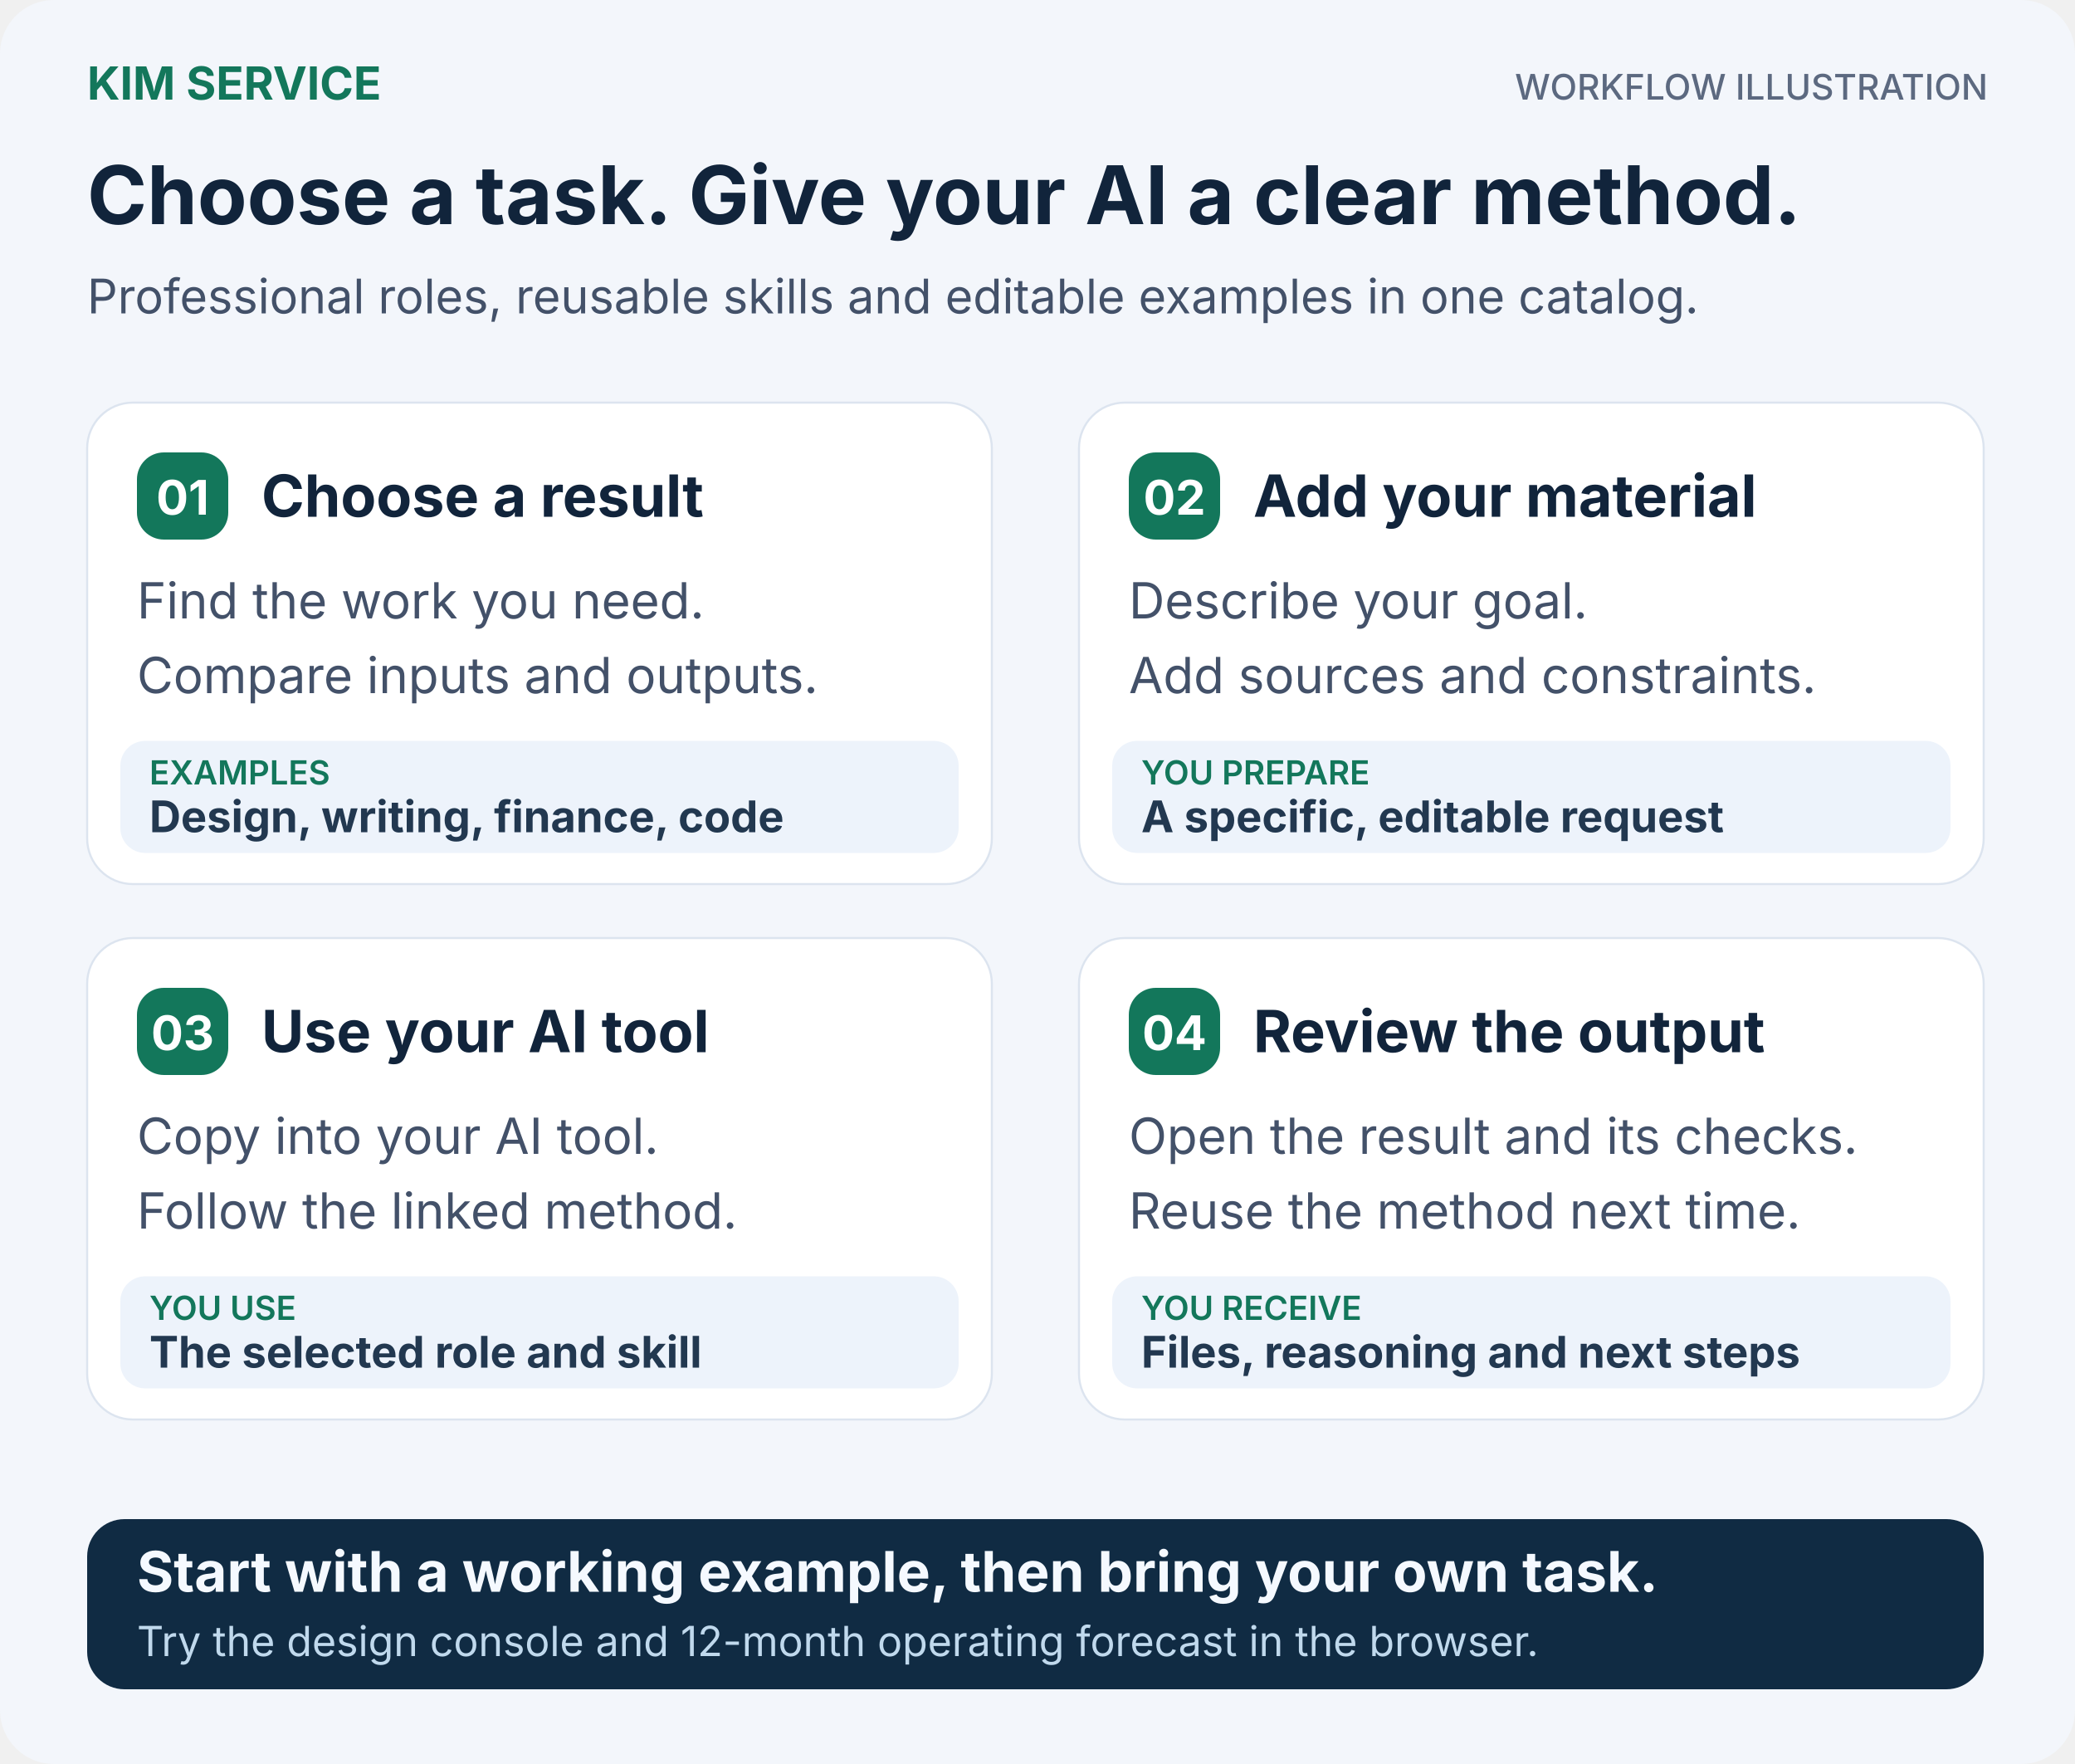
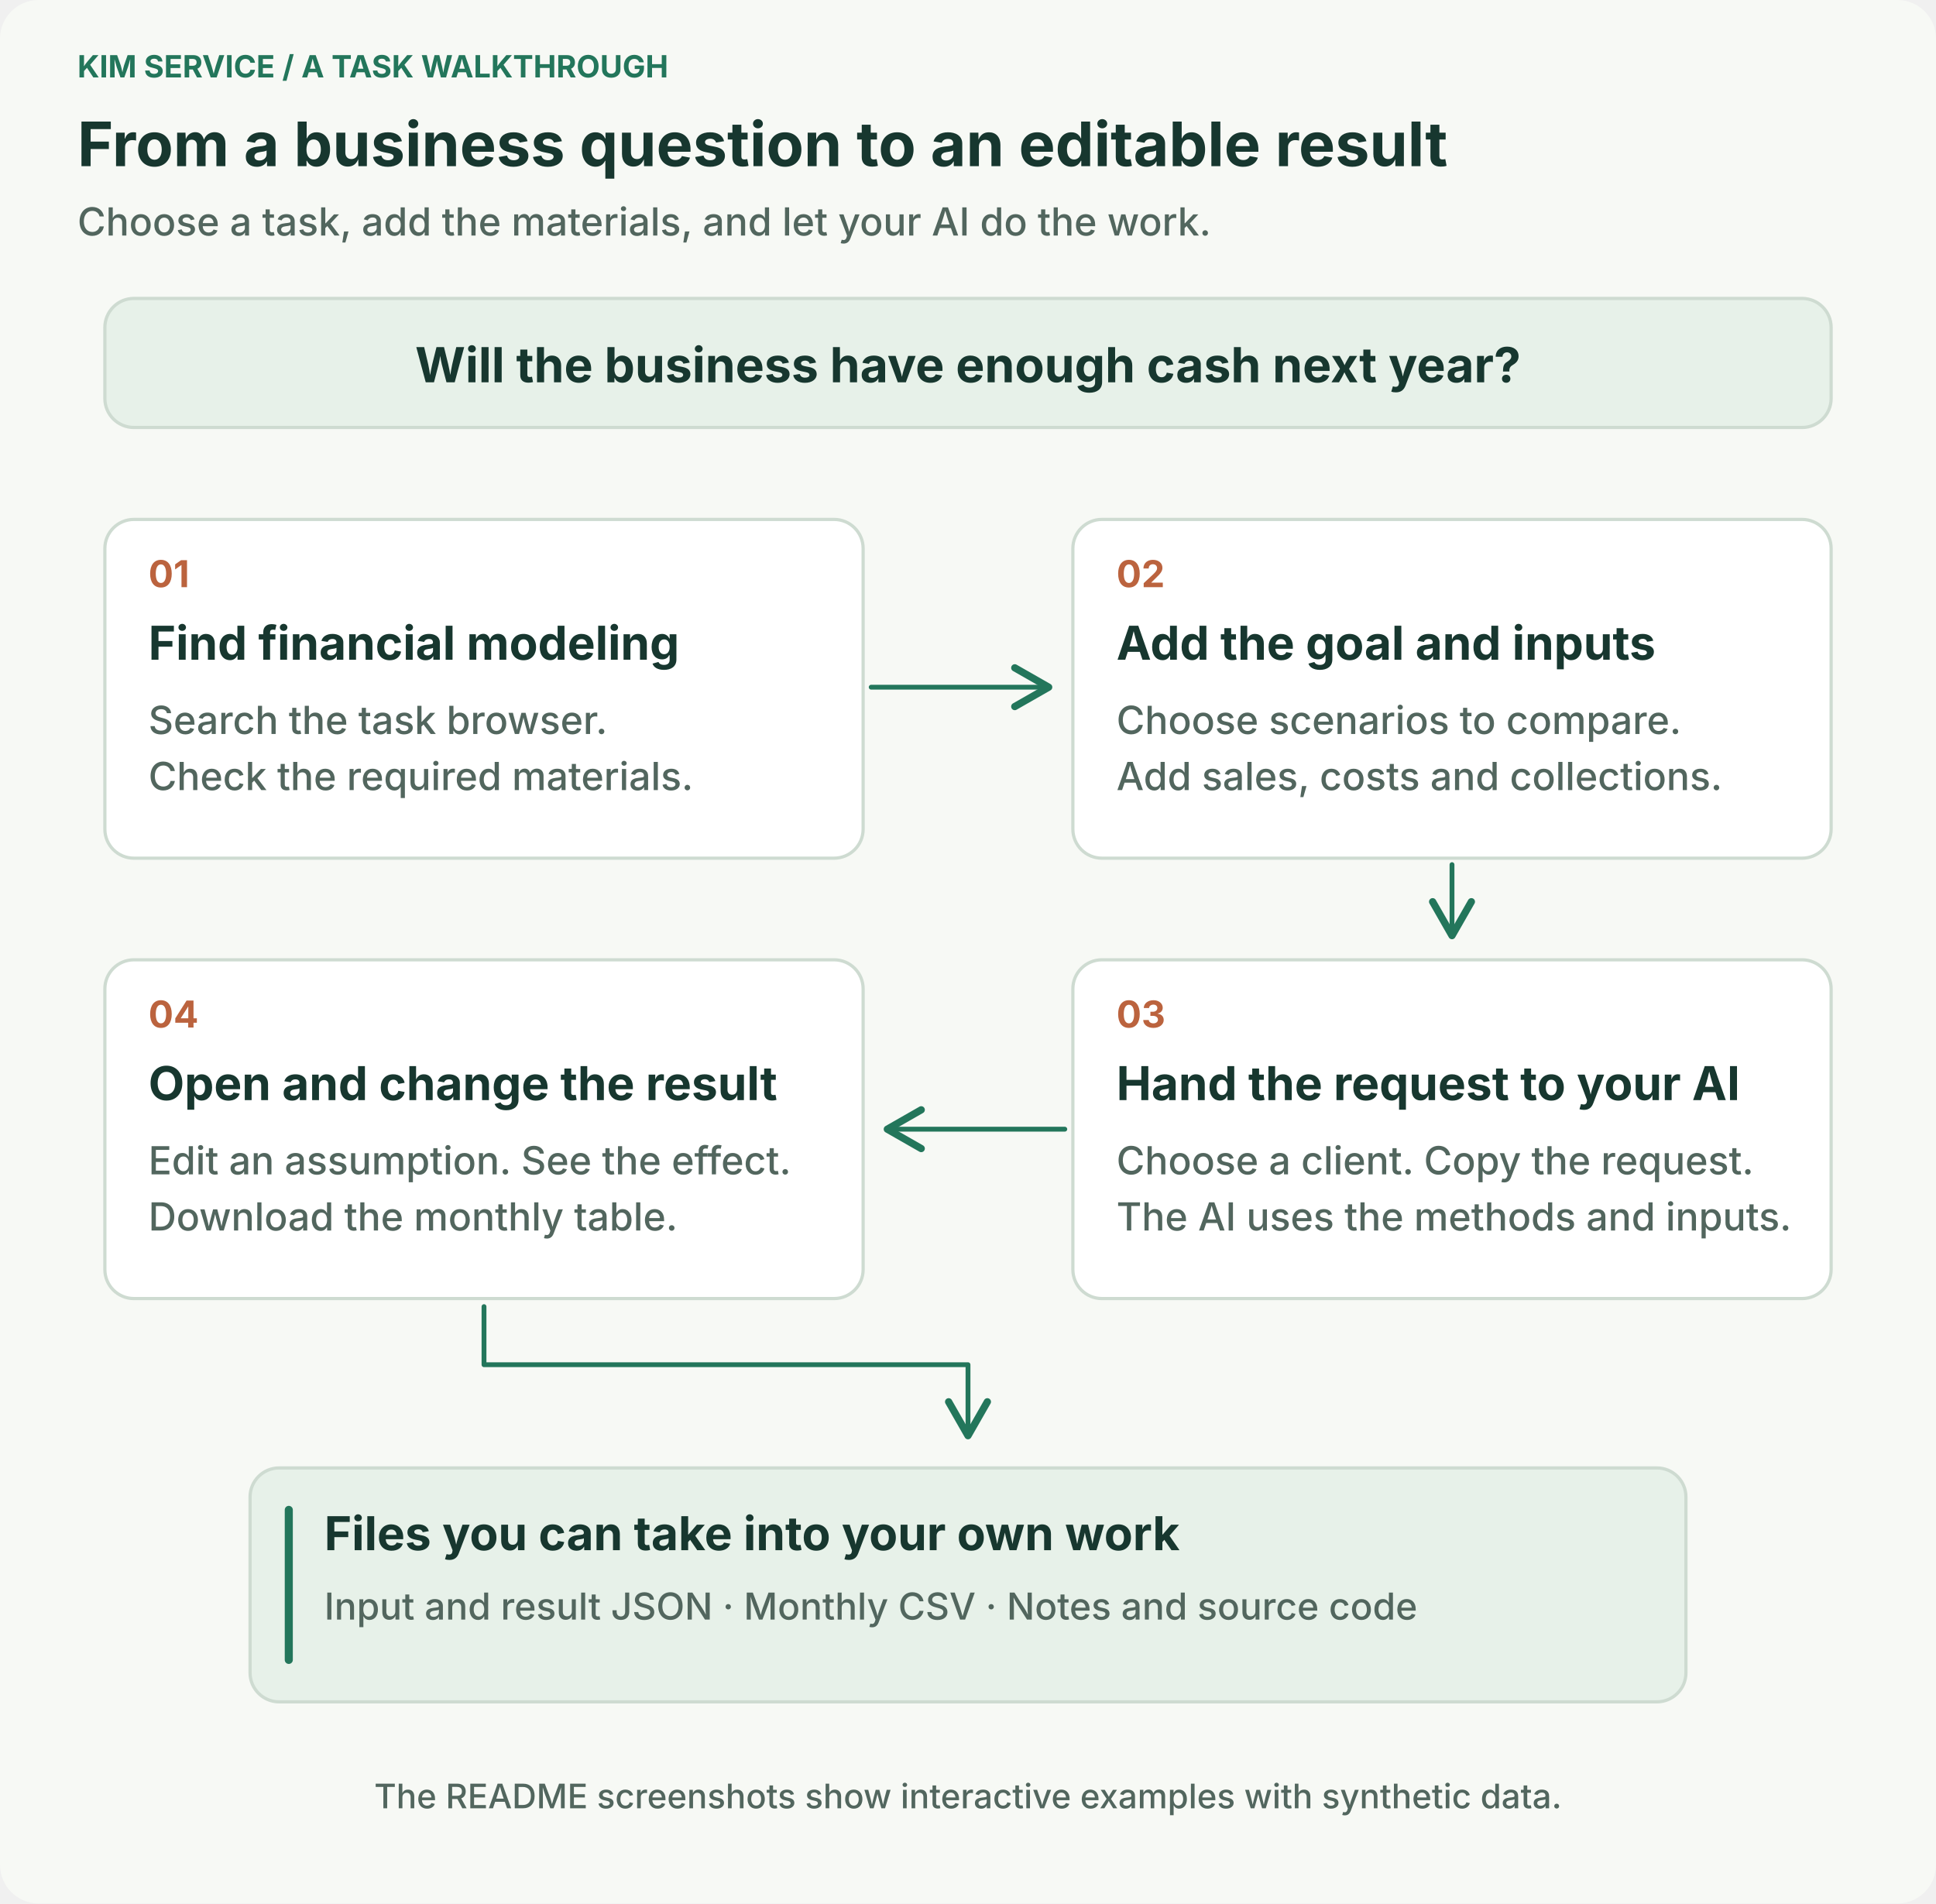
- <svg xmlns="http://www.w3.org/2000/svg" width="1000" height="850" viewBox="0 0 1000 850" lang="en" xml:lang="en" role="img" aria-labelledby="title desc">
-   <style>text{font-family:Inter, Arial,sans-serif} path{stroke-linecap:round;stroke-linejoin:round}</style>
-   <rect x="0" y="0" width="1000" height="850" rx="26" fill="#f3f6fb" stroke="none" />
-   <text x="42" y="48" font-size="22" font-weight="750" fill="#13775b">KIM SERVICE</text>
-   <text x="958" text-anchor="end" y="48" font-size="17" font-weight="500" fill="#5c6980">WORKFLOW ILLUSTRATION</text>
-   <text x="42" y="108" font-size="39" font-weight="750" fill="#11243b">Choose a task. Give your AI a clear method.</text>
-   <text x="42" y="151" font-size="23" font-weight="400" fill="#435169">Professional roles, reusable skills and editable examples in one catalog.</text>
-   <rect x="42" y="194" width="436" height="232" rx="22" fill="#ffffff" stroke="#dce4ef" />
-   <rect x="66" y="218" width="44" height="42" rx="13" fill="#13775b" stroke="none" />
-   <text x="88" text-anchor="middle" y="248" font-size="23" font-weight="750" fill="#fff">01</text>
-   <text x="126" y="249" font-size="28" font-weight="700" fill="#11243b">Choose a result</text>
-   <text x="66" y="298" font-size="24" font-weight="400" fill="#435169">Find the work you need.</text>
-   <text x="66" y="334" font-size="24" font-weight="400" fill="#435169">Compare inputs and outputs.</text>
-   <rect x="58" y="357" width="404" height="54" rx="12" fill="#edf3fb" stroke="none" />
-   <text x="72" y="378" font-size="16" font-weight="600" fill="#13775b">EXAMPLES</text>
-   <text x="72" y="401" font-size="21" font-weight="650" fill="#223850">Design, writing, finance, code</text>
-   <rect x="520" y="194" width="436" height="232" rx="22" fill="#ffffff" stroke="#dce4ef" />
-   <rect x="544" y="218" width="44" height="42" rx="13" fill="#13775b" stroke="none" />
-   <text x="566" text-anchor="middle" y="248" font-size="23" font-weight="750" fill="#fff">02</text>
-   <text x="604" y="249" font-size="28" font-weight="700" fill="#11243b">Add your material</text>
-   <text x="544" y="298" font-size="24" font-weight="400" fill="#435169">Describe your goal.</text>
-   <text x="544" y="334" font-size="24" font-weight="400" fill="#435169">Add sources and constraints.</text>
-   <rect x="536" y="357" width="404" height="54" rx="12" fill="#edf3fb" stroke="none" />
-   <text x="550" y="378" font-size="16" font-weight="600" fill="#13775b">YOU PREPARE</text>
-   <text x="550" y="401" font-size="21" font-weight="650" fill="#223850">A specific, editable request</text>
-   <rect x="42" y="452" width="436" height="232" rx="22" fill="#ffffff" stroke="#dce4ef" />
-   <rect x="66" y="476" width="44" height="42" rx="13" fill="#13775b" stroke="none" />
-   <text x="88" text-anchor="middle" y="506" font-size="23" font-weight="750" fill="#fff">03</text>
-   <text x="126" y="507" font-size="28" font-weight="700" fill="#11243b">Use your AI tool</text>
-   <text x="66" y="556" font-size="24" font-weight="400" fill="#435169">Copy into your AI tool.</text>
-   <text x="66" y="592" font-size="24" font-weight="400" fill="#435169">Follow the linked method.</text>
-   <rect x="58" y="615" width="404" height="54" rx="12" fill="#edf3fb" stroke="none" />
-   <text x="72" y="636" font-size="16" font-weight="600" fill="#13775b">YOU USE</text>
-   <text x="72" y="659" font-size="21" font-weight="650" fill="#223850">The selected role and skill</text>
-   <rect x="520" y="452" width="436" height="232" rx="22" fill="#ffffff" stroke="#dce4ef" />
-   <rect x="544" y="476" width="44" height="42" rx="13" fill="#13775b" stroke="none" />
-   <text x="566" text-anchor="middle" y="506" font-size="23" font-weight="750" fill="#fff">04</text>
-   <text x="604" y="507" font-size="28" font-weight="700" fill="#11243b">Review the output</text>
-   <text x="544" y="556" font-size="24" font-weight="400" fill="#435169">Open the result and its checks.</text>
-   <text x="544" y="592" font-size="24" font-weight="400" fill="#435169">Reuse the method next time.</text>
-   <rect x="536" y="615" width="404" height="54" rx="12" fill="#edf3fb" stroke="none" />
-   <text x="550" y="636" font-size="16" font-weight="600" fill="#13775b">YOU RECEIVE</text>
-   <text x="550" y="659" font-size="21" font-weight="650" fill="#223850">Files, reasoning and next steps</text>
-   <rect x="42" y="732" width="914" height="82" rx="18" fill="#102b43" stroke="none" />
-   <text x="66" y="767" font-size="27" font-weight="650" fill="#f5f9ff">Start with a working example, then bring your own task.</text>
-   <text x="66" y="798" font-size="20" font-weight="400" fill="#c0d9ed">Try the design console and 12-month operating forecast in the browser.</text>
+ <svg xmlns="http://www.w3.org/2000/svg" width="1200" height="1180" viewBox="0 0 1200 1180" role="img" aria-labelledby="title desc" lang="en" xml:lang="en">
+   <style>text{font-family:Inter, Noto Sans, sans-serif}path{stroke-linecap:round;stroke-linejoin:round}</style>
+   <defs>
+     <marker id="arrow" markerWidth="10" markerHeight="10" refX="8" refY="5" orient="auto">
+       <path d="M1 1L8 5L1 9" fill="none" stroke="#23765b" stroke-width="1.5" />
+     </marker>
+   </defs>
+   <rect width="1200" height="1180" rx="24" fill="#f7f9f5" />
+   <text x="48" y="48" font-size="19" font-weight="750" fill="#23765b" text-anchor="start">
+     <tspan x="48" dy="0">KIM SERVICE / A TASK WALKTHROUGH</tspan>
+   </text>
+   <text x="48" y="103" font-size="38" font-weight="750" fill="#17372f" text-anchor="start">
+     <tspan x="48" dy="0">From a business question to an editable result</tspan>
+   </text>
+   <text x="48" y="146" font-size="24" font-weight="450" fill="#52665e" text-anchor="start">
+     <tspan x="48" dy="0">Choose a task, add the materials, and let your AI do the work.</tspan>
+   </text>
+   <rect x="65" y="185" width="1070" height="80" rx="18" fill="#e7f1e9" stroke="#cedbd1" stroke-width="2" />
+   <text x="600" y="237" font-size="30" font-weight="650" fill="#17372f" text-anchor="middle">
+     <tspan x="600" dy="0">Will the business have enough cash next year?</tspan>
+   </text>
+   <rect x="65" y="322" width="470" height="210" rx="18" fill="white" stroke="#cedbd1" stroke-width="2" />
+   <text x="92" y="364" font-size="23" font-weight="750" fill="#bb633e" text-anchor="start">
+     <tspan x="92" dy="0">01</tspan>
+   </text>
+   <text x="92" y="409" font-size="29" font-weight="750" fill="#17372f" text-anchor="start">
+     <tspan x="92" dy="0">Find financial modeling</tspan>
+   </text>
+   <text x="92" y="455" font-size="24" font-weight="450" fill="#52665e" text-anchor="start">
+     <tspan x="92" dy="0">Search the task browser.</tspan>
+     <tspan x="92" dy="34.8">Check the required materials.</tspan>
+   </text>
+   <rect x="665" y="322" width="470" height="210" rx="18" fill="white" stroke="#cedbd1" stroke-width="2" />
+   <text x="692" y="364" font-size="23" font-weight="750" fill="#bb633e" text-anchor="start">
+     <tspan x="692" dy="0">02</tspan>
+   </text>
+   <text x="692" y="409" font-size="29" font-weight="750" fill="#17372f" text-anchor="start">
+     <tspan x="692" dy="0">Add the goal and inputs</tspan>
+   </text>
+   <text x="692" y="455" font-size="24" font-weight="450" fill="#52665e" text-anchor="start">
+     <tspan x="692" dy="0">Choose scenarios to compare.</tspan>
+     <tspan x="692" dy="34.8">Add sales, costs and collections.</tspan>
+   </text>
+   <rect x="665" y="595" width="470" height="210" rx="18" fill="white" stroke="#cedbd1" stroke-width="2" />
+   <text x="692" y="637" font-size="23" font-weight="750" fill="#bb633e" text-anchor="start">
+     <tspan x="692" dy="0">03</tspan>
+   </text>
+   <text x="692" y="682" font-size="29" font-weight="750" fill="#17372f" text-anchor="start">
+     <tspan x="692" dy="0">Hand the request to your AI</tspan>
+   </text>
+   <text x="692" y="728" font-size="24" font-weight="450" fill="#52665e" text-anchor="start">
+     <tspan x="692" dy="0">Choose a client. Copy the request.</tspan>
+     <tspan x="692" dy="34.8">The AI uses the methods and inputs.</tspan>
+   </text>
+   <rect x="65" y="595" width="470" height="210" rx="18" fill="white" stroke="#cedbd1" stroke-width="2" />
+   <text x="92" y="637" font-size="23" font-weight="750" fill="#bb633e" text-anchor="start">
+     <tspan x="92" dy="0">04</tspan>
+   </text>
+   <text x="92" y="682" font-size="29" font-weight="750" fill="#17372f" text-anchor="start">
+     <tspan x="92" dy="0">Open and change the result</tspan>
+   </text>
+   <text x="92" y="728" font-size="24" font-weight="450" fill="#52665e" text-anchor="start">
+     <tspan x="92" dy="0">Edit an assumption. See the effect.</tspan>
+     <tspan x="92" dy="34.8">Download the monthly table.</tspan>
+   </text>
+   <path d="M540 426H650" fill="none" stroke="#23765b" stroke-width="3" marker-end="url(#arrow)" />
+   <path d="M900 536V580" fill="none" stroke="#23765b" stroke-width="3" marker-end="url(#arrow)" />
+   <path d="M660 700H550" fill="none" stroke="#23765b" stroke-width="3" marker-end="url(#arrow)" />
+   <path d="M300 810V846H600V890" fill="none" stroke="#23765b" stroke-width="3" marker-end="url(#arrow)" />
+   <rect x="155" y="910" width="890" height="145" rx="18" fill="#e7f1e9" stroke="#cedbd1" stroke-width="2" />
+   <path d="M179 936v93" stroke="#23765b" stroke-width="5" />
+   <text x="201" y="961" font-size="29" font-weight="700" fill="#17372f" text-anchor="start">
+     <tspan x="201" dy="0">Files you can take into your own work</tspan>
+   </text>
+   <text x="201" y="1004" font-size="23" font-weight="450" fill="#52665e" text-anchor="start">
+     <tspan x="201" dy="0">Input and result JSON  ·  Monthly CSV  ·  Notes and source code</tspan>
+   </text>
+   <text x="600" y="1121" font-size="21" font-weight="450" fill="#52665e" text-anchor="middle">
+     <tspan x="600" dy="0">The README screenshots show interactive examples with synthetic data.</tspan>
+   </text>
</svg>
